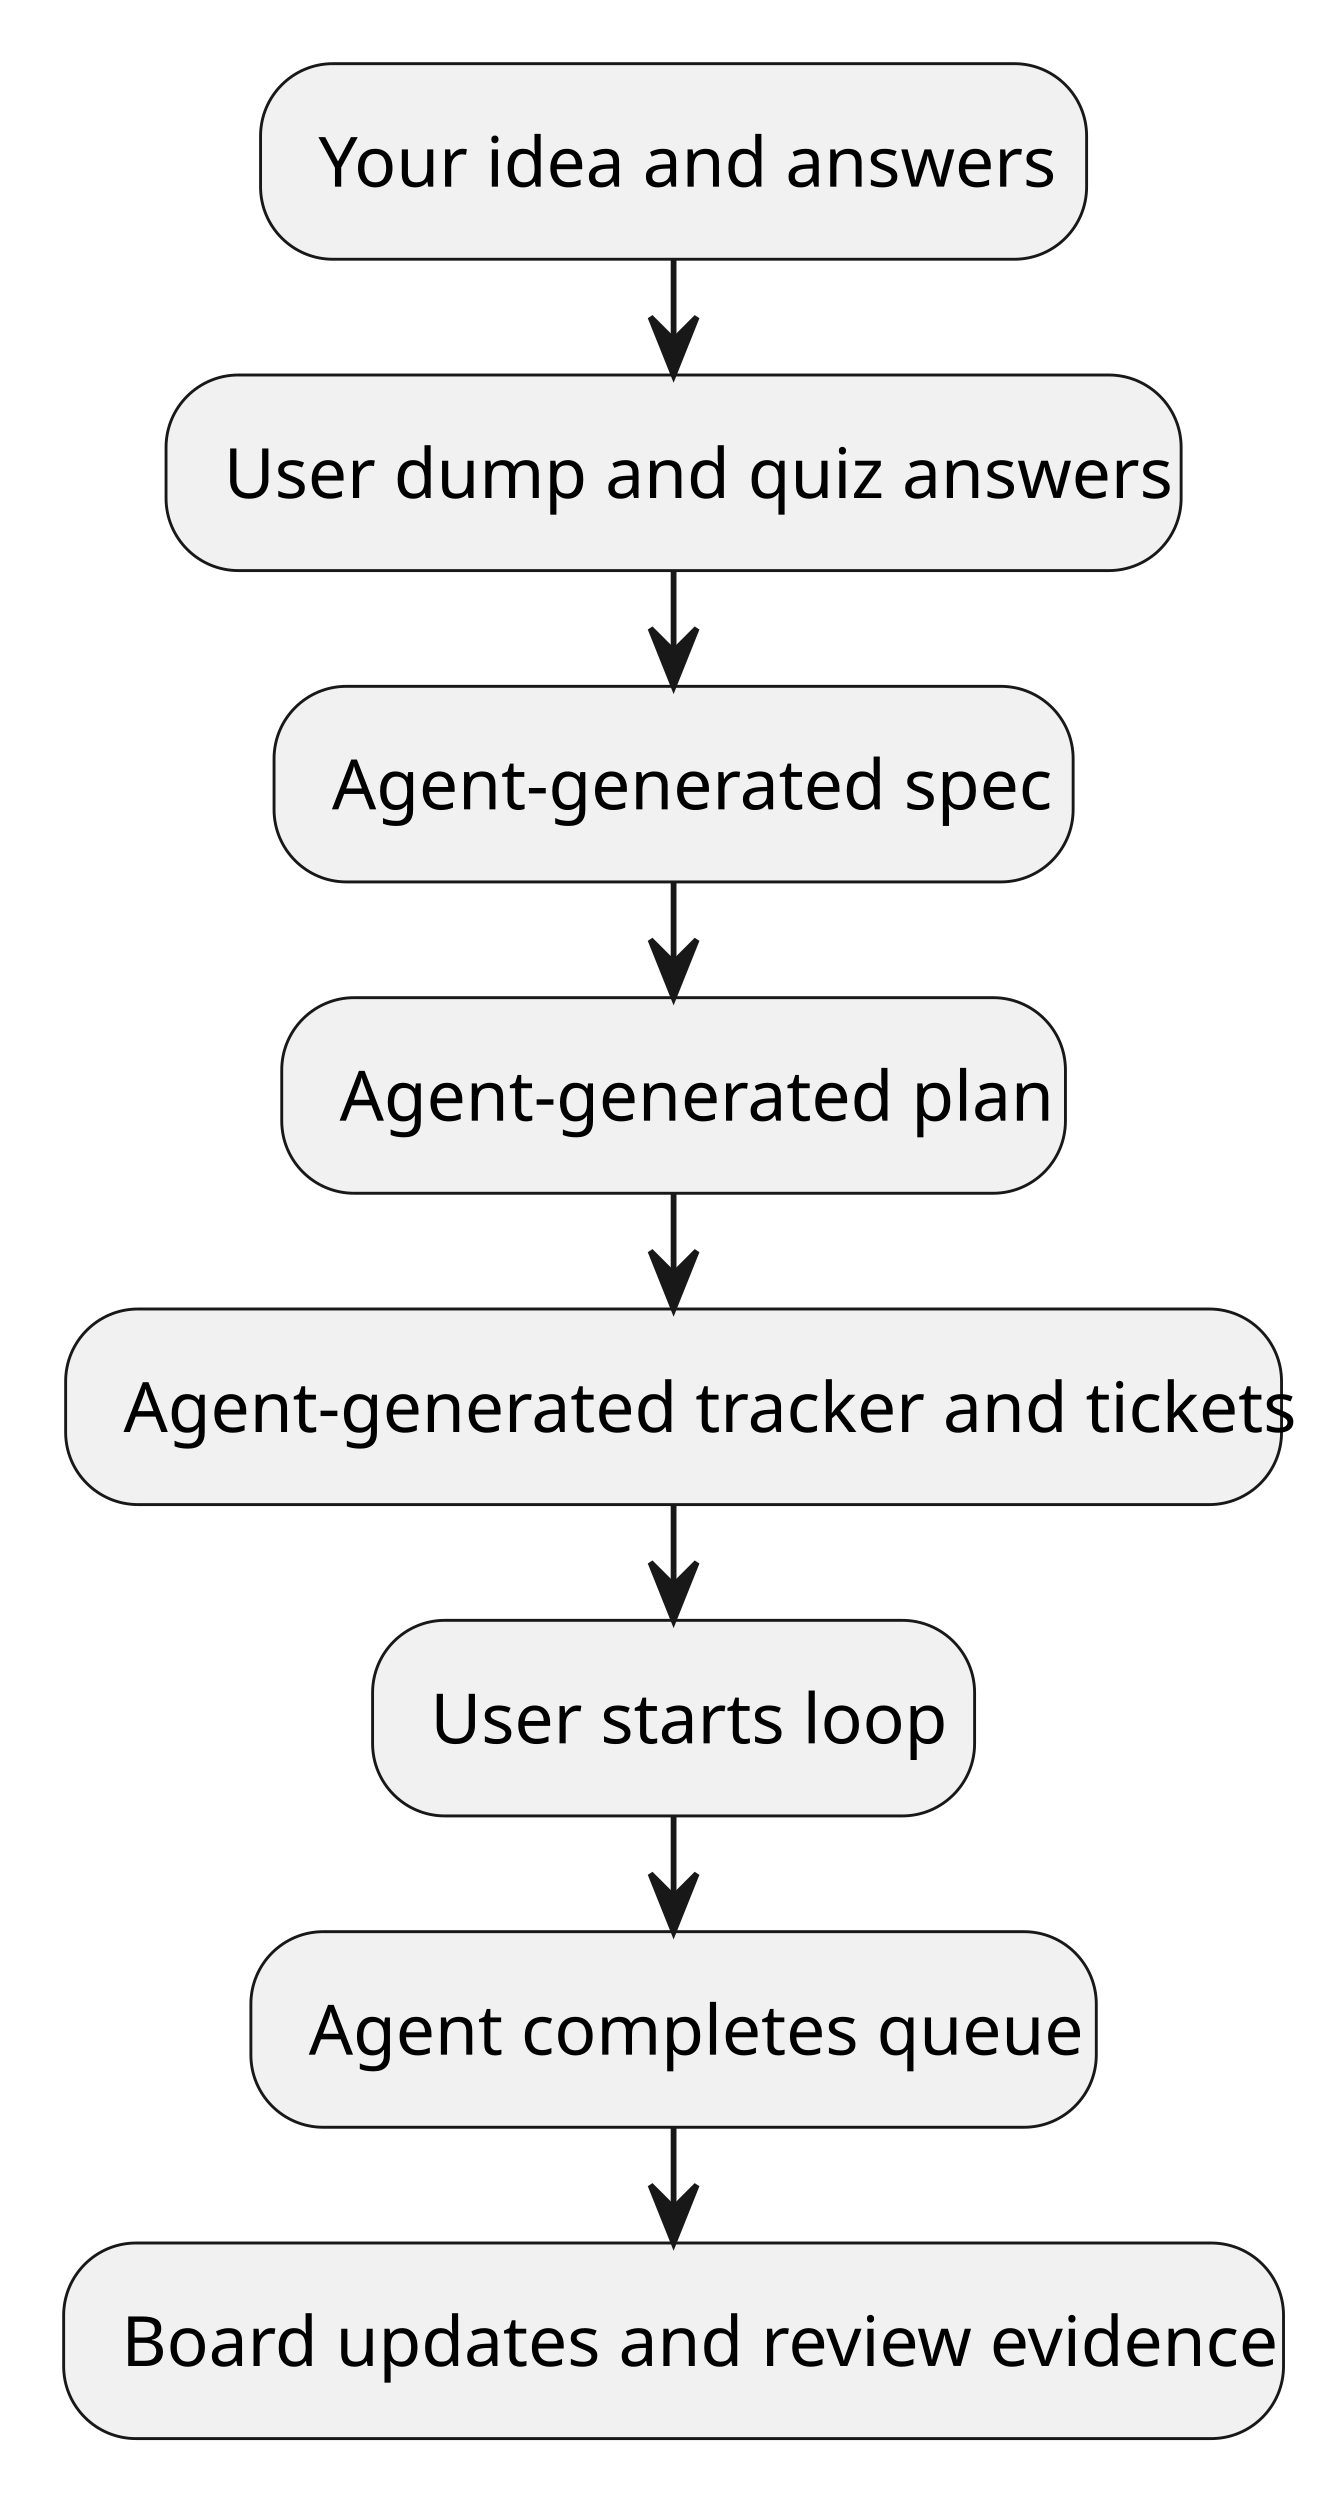
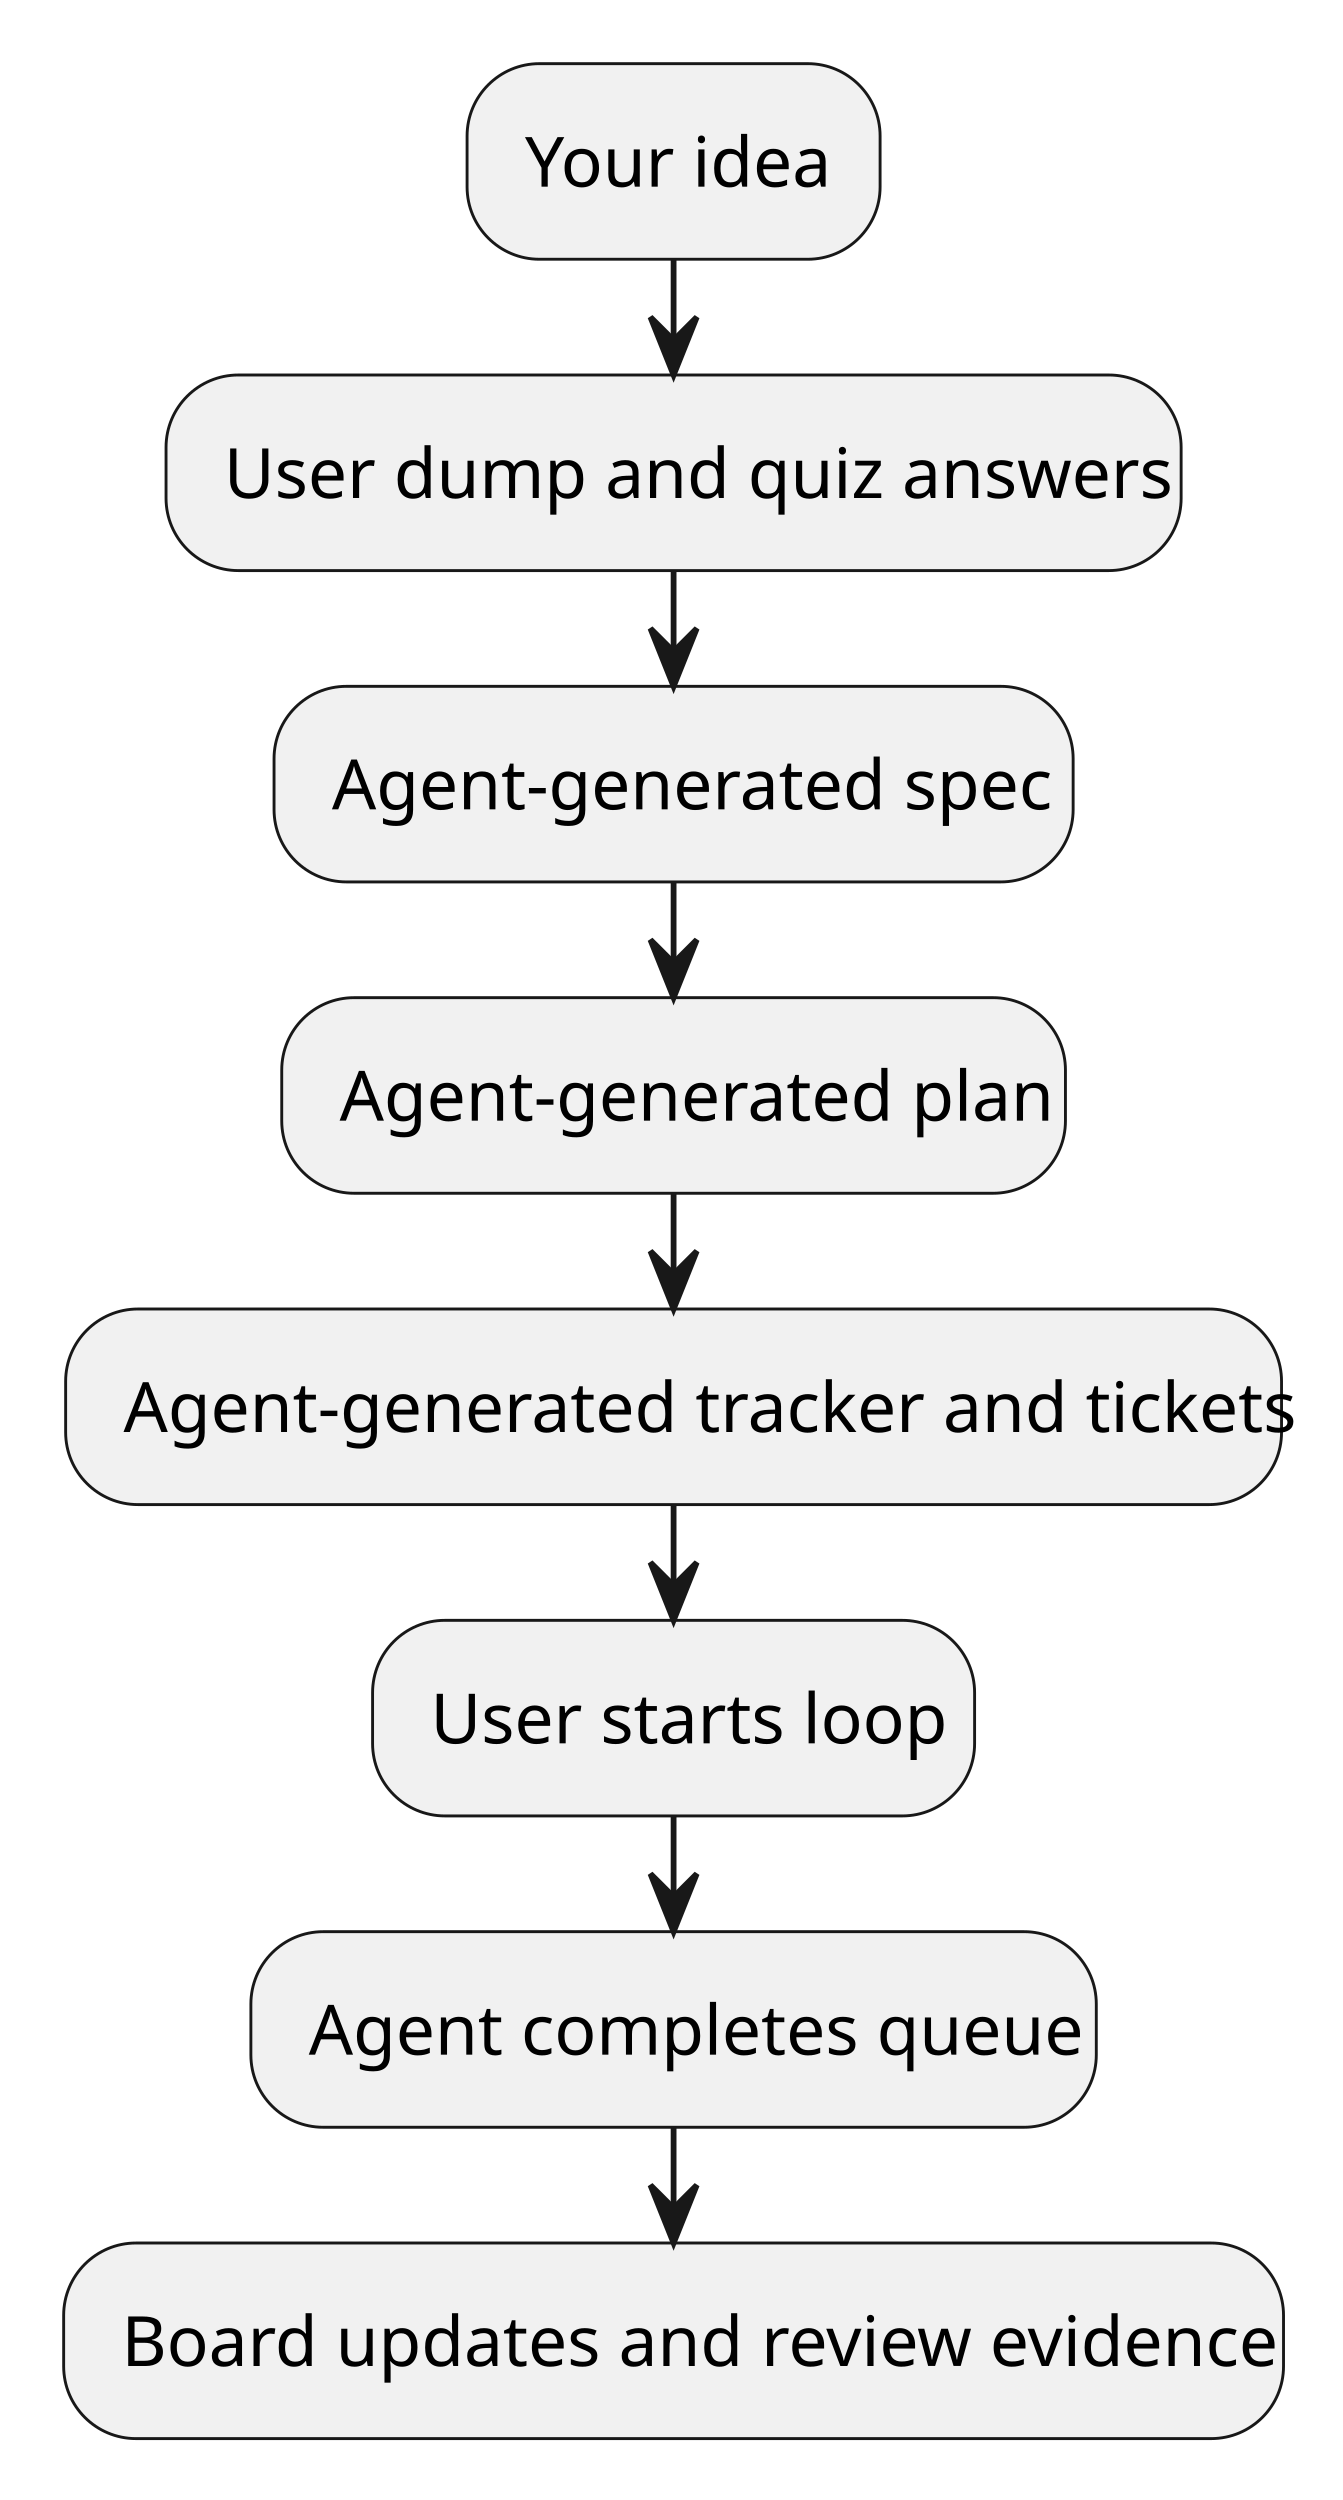
<svg xmlns="http://www.w3.org/2000/svg" contentStyleType="text/css" data-diagram-type="ACTIVITY" height="432px" preserveAspectRatio="none" style="width:232px;height:432px;background:#FFFFFF;" version="1.1" viewBox="0 0 232 432" width="232px" zoomAndPan="magnify">
  <defs />
  <g>
-     <rect fill="#F1F1F1" height="33.799" rx="12.5" ry="12.5" style="stroke:#181818;stroke-width:0.5;" width="142.742" x="45.025" y="11" />
-     <text fill="#000000" font-family="sans-serif" font-size="12" lengthAdjust="spacing" textLength="122.742" x="55.025" y="32.256">Your idea and answers</text>
+     <rect fill="#F1F1F1" height="33.799" rx="12.5" ry="12.5" style="stroke:#181818;stroke-width:0.5;" width="71.369" x="80.712" y="11" />
+     <text fill="#000000" font-family="sans-serif" font-size="12" lengthAdjust="spacing" textLength="51.369" x="90.712" y="32.256">Your idea</text>
    <rect fill="#F1F1F1" height="33.799" rx="12.5" ry="12.5" style="stroke:#181818;stroke-width:0.5;" width="175.408" x="28.692" y="64.799" />
    <text fill="#000000" font-family="sans-serif" font-size="12" lengthAdjust="spacing" textLength="155.408" x="38.692" y="86.055">User dump and quiz answers</text>
    <rect fill="#F1F1F1" height="33.799" rx="12.5" ry="12.5" style="stroke:#181818;stroke-width:0.5;" width="138.084" x="47.355" y="118.598" />
    <text fill="#000000" font-family="sans-serif" font-size="12" lengthAdjust="spacing" textLength="118.084" x="57.355" y="139.853">Agent-generated spec</text>
    <rect fill="#F1F1F1" height="33.799" rx="12.5" ry="12.5" style="stroke:#181818;stroke-width:0.5;" width="135.424" x="48.685" y="172.397" />
    <text fill="#000000" font-family="sans-serif" font-size="12" lengthAdjust="spacing" textLength="115.424" x="58.685" y="193.652">Agent-generated plan</text>
    <rect fill="#F1F1F1" height="33.799" rx="12.5" ry="12.5" style="stroke:#181818;stroke-width:0.5;" width="210.107" x="11.343" y="226.195" />
    <text fill="#000000" font-family="sans-serif" font-size="12" lengthAdjust="spacing" textLength="190.107" x="21.343" y="247.451">Agent-generated tracker and tickets</text>
    <rect fill="#F1F1F1" height="33.799" rx="12.5" ry="12.5" style="stroke:#181818;stroke-width:0.5;" width="104.029" x="64.382" y="279.994" />
    <text fill="#000000" font-family="sans-serif" font-size="12" lengthAdjust="spacing" textLength="84.029" x="74.382" y="301.25">User starts loop</text>
    <rect fill="#F1F1F1" height="33.799" rx="12.5" ry="12.5" style="stroke:#181818;stroke-width:0.5;" width="146.088" x="43.352" y="333.793" />
    <text fill="#000000" font-family="sans-serif" font-size="12" lengthAdjust="spacing" textLength="126.088" x="53.352" y="355.049">Agent completes queue</text>
    <rect fill="#F1F1F1" height="33.799" rx="12.5" ry="12.5" style="stroke:#181818;stroke-width:0.5;" width="210.793" x="11" y="387.592" />
    <text fill="#000000" font-family="sans-serif" font-size="12" lengthAdjust="spacing" textLength="190.793" x="21" y="408.848">Board updates and review evidence</text>
    <line style="stroke:#181818;stroke-width:1;" x1="116.397" x2="116.397" y1="44.799" y2="64.799" />
    <polygon fill="#181818" points="112.397,54.799,116.397,64.799,120.397,54.799,116.397,58.799" style="stroke:#181818;stroke-width:1;" />
    <line style="stroke:#181818;stroke-width:1;" x1="116.397" x2="116.397" y1="98.598" y2="118.598" />
    <polygon fill="#181818" points="112.397,108.598,116.397,118.598,120.397,108.598,116.397,112.598" style="stroke:#181818;stroke-width:1;" />
    <line style="stroke:#181818;stroke-width:1;" x1="116.397" x2="116.397" y1="152.397" y2="172.397" />
    <polygon fill="#181818" points="112.397,162.397,116.397,172.397,120.397,162.397,116.397,166.397" style="stroke:#181818;stroke-width:1;" />
    <line style="stroke:#181818;stroke-width:1;" x1="116.397" x2="116.397" y1="206.195" y2="226.195" />
    <polygon fill="#181818" points="112.397,216.195,116.397,226.195,120.397,216.195,116.397,220.195" style="stroke:#181818;stroke-width:1;" />
    <line style="stroke:#181818;stroke-width:1;" x1="116.397" x2="116.397" y1="259.994" y2="279.994" />
    <polygon fill="#181818" points="112.397,269.994,116.397,279.994,120.397,269.994,116.397,273.994" style="stroke:#181818;stroke-width:1;" />
    <line style="stroke:#181818;stroke-width:1;" x1="116.397" x2="116.397" y1="313.793" y2="333.793" />
    <polygon fill="#181818" points="112.397,323.793,116.397,333.793,120.397,323.793,116.397,327.793" style="stroke:#181818;stroke-width:1;" />
    <line style="stroke:#181818;stroke-width:1;" x1="116.397" x2="116.397" y1="367.592" y2="387.592" />
    <polygon fill="#181818" points="112.397,377.592,116.397,387.592,120.397,377.592,116.397,381.592" style="stroke:#181818;stroke-width:1;" />
  </g>
</svg>
